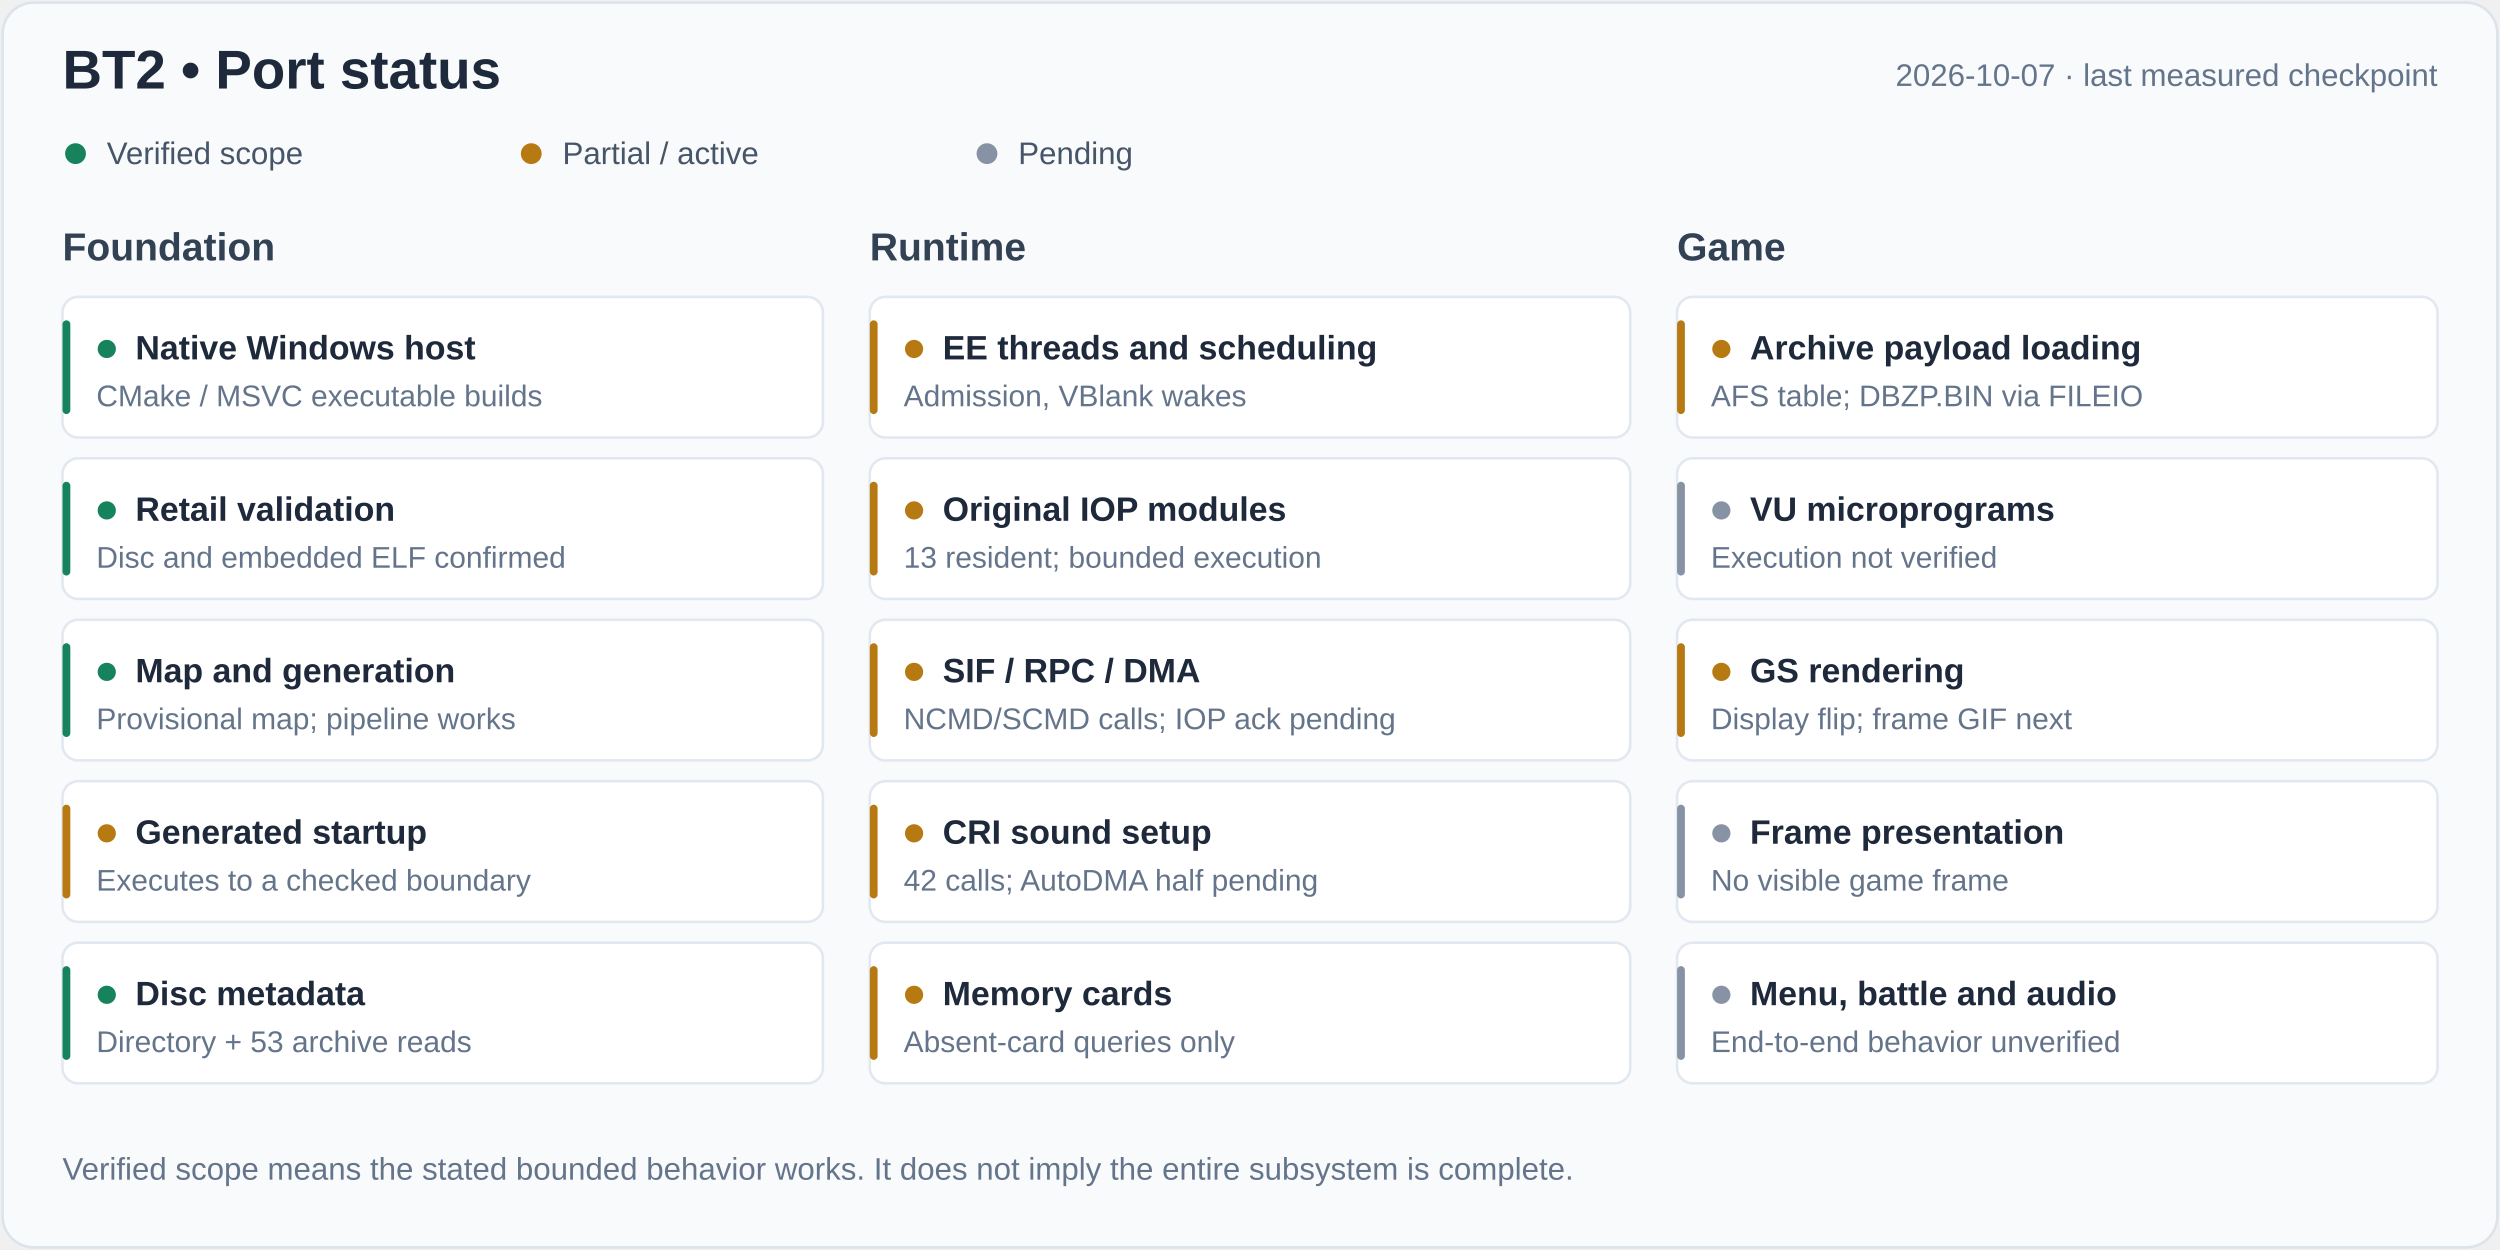
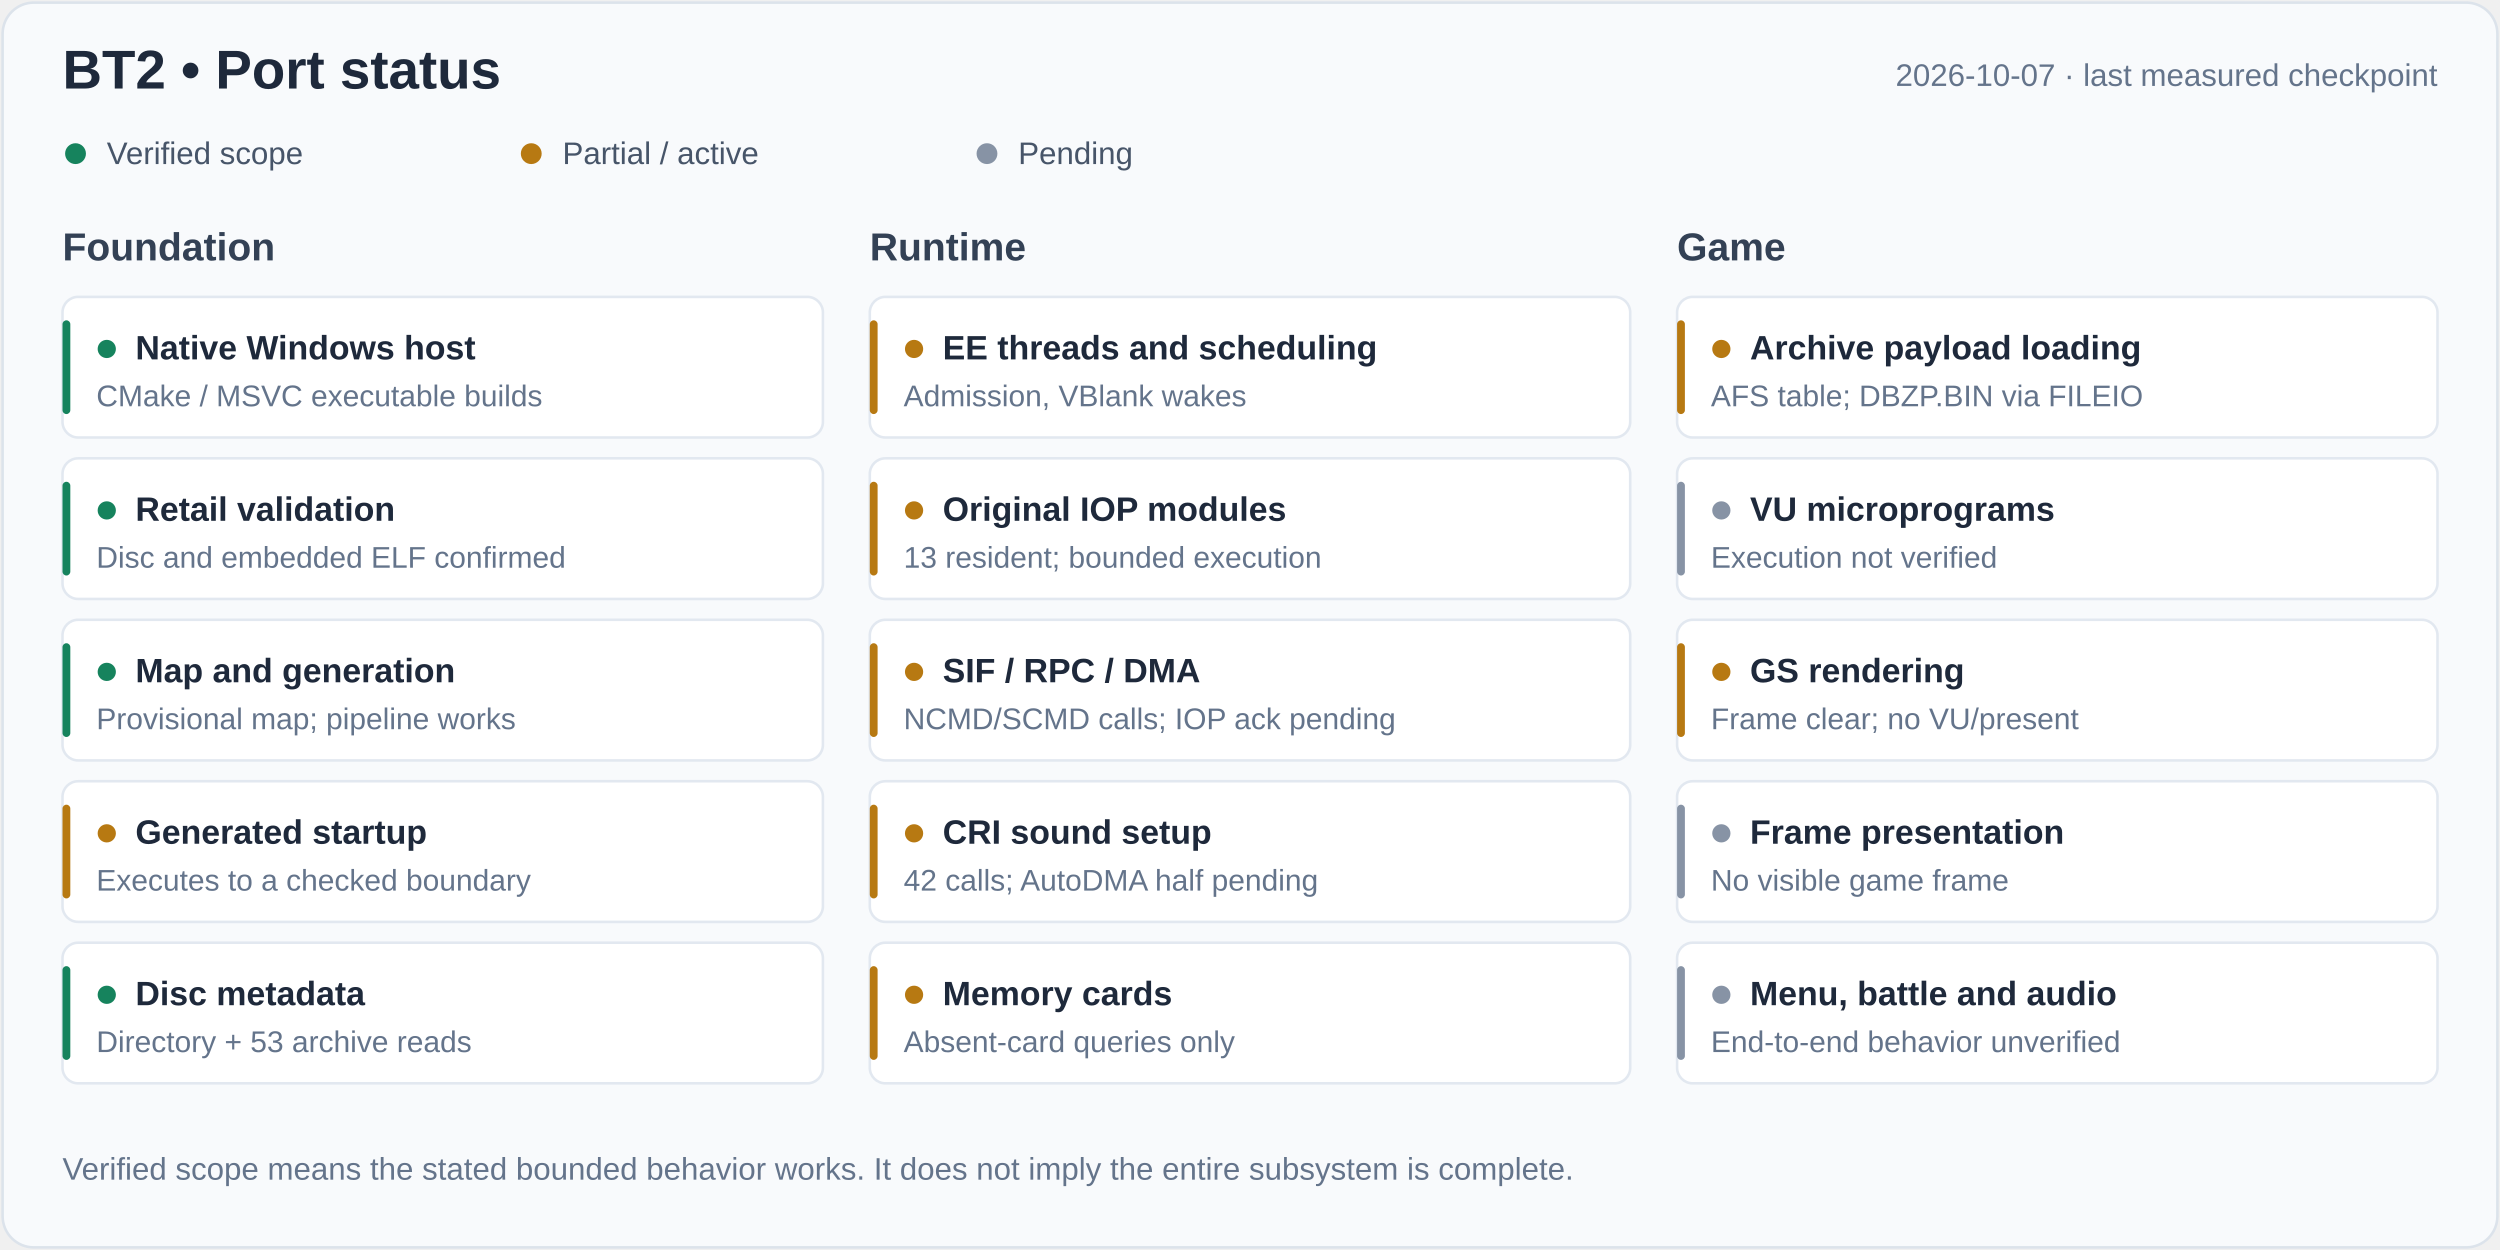
<svg xmlns="http://www.w3.org/2000/svg" width="960" height="480" viewBox="0 0 960 480" role="img" aria-labelledby="title desc">
  <rect x="1" y="1" width="958" height="478" rx="12" fill="#f8fafc" stroke="#dce3eb" />
  <g font-family="Segoe UI,Arial,sans-serif">
    <text x="24" y="34" font-size="21" font-weight="600" fill="#1e293b">BT2 • Port status</text>
    <text x="936" y="33" text-anchor="end" font-size="12" fill="#64748b">2026-10-07 · last measured checkpoint</text>
    <circle cx="29" cy="59" r="4" fill="#16835d" />
    <text x="41" y="63" font-size="12" fill="#475569">Verified scope</text>
    <circle cx="204" cy="59" r="4" fill="#b77912" />
    <text x="216" y="63" font-size="12" fill="#475569">Partial / active</text>
    <circle cx="379" cy="59" r="4" fill="#8793a5" />
    <text x="391" y="63" font-size="12" fill="#475569">Pending</text>
    <text x="24" y="100" font-size="15" font-weight="600" fill="#334155">Foundation</text>
    <g>
      <rect x="24" y="114" width="292" height="54" rx="6" fill="#fff" stroke="#e2e8f0" />
      <rect x="24" y="123" width="3" height="36" rx="1.5" fill="#16835d" />
      <circle cx="41" cy="134" r="3.5" fill="#16835d" />
      <text x="52" y="138" font-size="13" font-weight="600" fill="#1e293b">Native Windows host</text>
      <text x="37" y="156" font-size="11.5" fill="#64748b">CMake / MSVC executable builds</text>
    </g>
    <g>
      <rect x="24" y="176" width="292" height="54" rx="6" fill="#fff" stroke="#e2e8f0" />
      <rect x="24" y="185" width="3" height="36" rx="1.5" fill="#16835d" />
      <circle cx="41" cy="196" r="3.5" fill="#16835d" />
      <text x="52" y="200" font-size="13" font-weight="600" fill="#1e293b">Retail validation</text>
      <text x="37" y="218" font-size="11.5" fill="#64748b">Disc and embedded ELF confirmed</text>
    </g>
    <g>
      <rect x="24" y="238" width="292" height="54" rx="6" fill="#fff" stroke="#e2e8f0" />
      <rect x="24" y="247" width="3" height="36" rx="1.5" fill="#16835d" />
      <circle cx="41" cy="258" r="3.5" fill="#16835d" />
      <text x="52" y="262" font-size="13" font-weight="600" fill="#1e293b">Map and generation</text>
      <text x="37" y="280" font-size="11.5" fill="#64748b">Provisional map; pipeline works</text>
    </g>
    <g>
      <rect x="24" y="300" width="292" height="54" rx="6" fill="#fff" stroke="#e2e8f0" />
      <rect x="24" y="309" width="3" height="36" rx="1.5" fill="#b77912" />
      <circle cx="41" cy="320" r="3.5" fill="#b77912" />
      <text x="52" y="324" font-size="13" font-weight="600" fill="#1e293b">Generated startup</text>
      <text x="37" y="342" font-size="11.5" fill="#64748b">Executes to a checked boundary</text>
    </g>
    <g>
      <rect x="24" y="362" width="292" height="54" rx="6" fill="#fff" stroke="#e2e8f0" />
      <rect x="24" y="371" width="3" height="36" rx="1.5" fill="#16835d" />
      <circle cx="41" cy="382" r="3.5" fill="#16835d" />
      <text x="52" y="386" font-size="13" font-weight="600" fill="#1e293b">Disc metadata</text>
      <text x="37" y="404" font-size="11.5" fill="#64748b">Directory + 53 archive reads</text>
    </g>
    <text x="334" y="100" font-size="15" font-weight="600" fill="#334155">Runtime</text>
    <g>
      <rect x="334" y="114" width="292" height="54" rx="6" fill="#fff" stroke="#e2e8f0" />
      <rect x="334" y="123" width="3" height="36" rx="1.5" fill="#b77912" />
      <circle cx="351" cy="134" r="3.5" fill="#b77912" />
      <text x="362" y="138" font-size="13" font-weight="600" fill="#1e293b">EE threads and scheduling</text>
      <text x="347" y="156" font-size="11.5" fill="#64748b">Admission, VBlank wakes</text>
    </g>
    <g>
      <rect x="334" y="176" width="292" height="54" rx="6" fill="#fff" stroke="#e2e8f0" />
      <rect x="334" y="185" width="3" height="36" rx="1.5" fill="#b77912" />
      <circle cx="351" cy="196" r="3.5" fill="#b77912" />
      <text x="362" y="200" font-size="13" font-weight="600" fill="#1e293b">Original IOP modules</text>
      <text x="347" y="218" font-size="11.5" fill="#64748b">13 resident; bounded execution</text>
    </g>
    <g>
      <rect x="334" y="238" width="292" height="54" rx="6" fill="#fff" stroke="#e2e8f0" />
      <rect x="334" y="247" width="3" height="36" rx="1.5" fill="#b77912" />
      <circle cx="351" cy="258" r="3.5" fill="#b77912" />
      <text x="362" y="262" font-size="13" font-weight="600" fill="#1e293b">SIF / RPC / DMA</text>
      <text x="347" y="280" font-size="11.5" fill="#64748b">NCMD/SCMD calls; IOP ack pending</text>
    </g>
    <g>
      <rect x="334" y="300" width="292" height="54" rx="6" fill="#fff" stroke="#e2e8f0" />
      <rect x="334" y="309" width="3" height="36" rx="1.5" fill="#b77912" />
      <circle cx="351" cy="320" r="3.5" fill="#b77912" />
      <text x="362" y="324" font-size="13" font-weight="600" fill="#1e293b">CRI sound setup</text>
      <text x="347" y="342" font-size="11.5" fill="#64748b">42 calls; AutoDMA half pending</text>
    </g>
    <g>
      <rect x="334" y="362" width="292" height="54" rx="6" fill="#fff" stroke="#e2e8f0" />
      <rect x="334" y="371" width="3" height="36" rx="1.5" fill="#b77912" />
      <circle cx="351" cy="382" r="3.5" fill="#b77912" />
      <text x="362" y="386" font-size="13" font-weight="600" fill="#1e293b">Memory cards</text>
      <text x="347" y="404" font-size="11.5" fill="#64748b">Absent-card queries only</text>
    </g>
    <text x="644" y="100" font-size="15" font-weight="600" fill="#334155">Game</text>
    <g>
      <rect x="644" y="114" width="292" height="54" rx="6" fill="#fff" stroke="#e2e8f0" />
      <rect x="644" y="123" width="3" height="36" rx="1.5" fill="#b77912" />
      <circle cx="661" cy="134" r="3.5" fill="#b77912" />
      <text x="672" y="138" font-size="13" font-weight="600" fill="#1e293b">Archive payload loading</text>
      <text x="657" y="156" font-size="11.5" fill="#64748b">AFS table; DBZP.BIN via FILEIO</text>
    </g>
    <g>
      <rect x="644" y="176" width="292" height="54" rx="6" fill="#fff" stroke="#e2e8f0" />
      <rect x="644" y="185" width="3" height="36" rx="1.5" fill="#8793a5" />
      <circle cx="661" cy="196" r="3.5" fill="#8793a5" />
      <text x="672" y="200" font-size="13" font-weight="600" fill="#1e293b">VU microprograms</text>
      <text x="657" y="218" font-size="11.5" fill="#64748b">Execution not verified</text>
    </g>
    <g>
      <rect x="644" y="238" width="292" height="54" rx="6" fill="#fff" stroke="#e2e8f0" />
      <rect x="644" y="247" width="3" height="36" rx="1.5" fill="#b77912" />
      <circle cx="661" cy="258" r="3.5" fill="#b77912" />
      <text x="672" y="262" font-size="13" font-weight="600" fill="#1e293b">GS rendering</text>
-       <text x="657" y="280" font-size="11.5" fill="#64748b">Display flip; frame GIF next</text>
+       <text x="657" y="280" font-size="11.5" fill="#64748b">Frame clear; no VU/present</text>
    </g>
    <g>
      <rect x="644" y="300" width="292" height="54" rx="6" fill="#fff" stroke="#e2e8f0" />
      <rect x="644" y="309" width="3" height="36" rx="1.5" fill="#8793a5" />
      <circle cx="661" cy="320" r="3.5" fill="#8793a5" />
      <text x="672" y="324" font-size="13" font-weight="600" fill="#1e293b">Frame presentation</text>
      <text x="657" y="342" font-size="11.5" fill="#64748b">No visible game frame</text>
    </g>
    <g>
      <rect x="644" y="362" width="292" height="54" rx="6" fill="#fff" stroke="#e2e8f0" />
      <rect x="644" y="371" width="3" height="36" rx="1.5" fill="#8793a5" />
      <circle cx="661" cy="382" r="3.5" fill="#8793a5" />
      <text x="672" y="386" font-size="13" font-weight="600" fill="#1e293b">Menu, battle and audio</text>
      <text x="657" y="404" font-size="11.5" fill="#64748b">End-to-end behavior unverified</text>
    </g>
    <text x="24" y="453" font-size="12" fill="#64748b">Verified scope means the stated bounded behavior works. It does not imply the entire subsystem is complete.</text>
  </g>
</svg>
